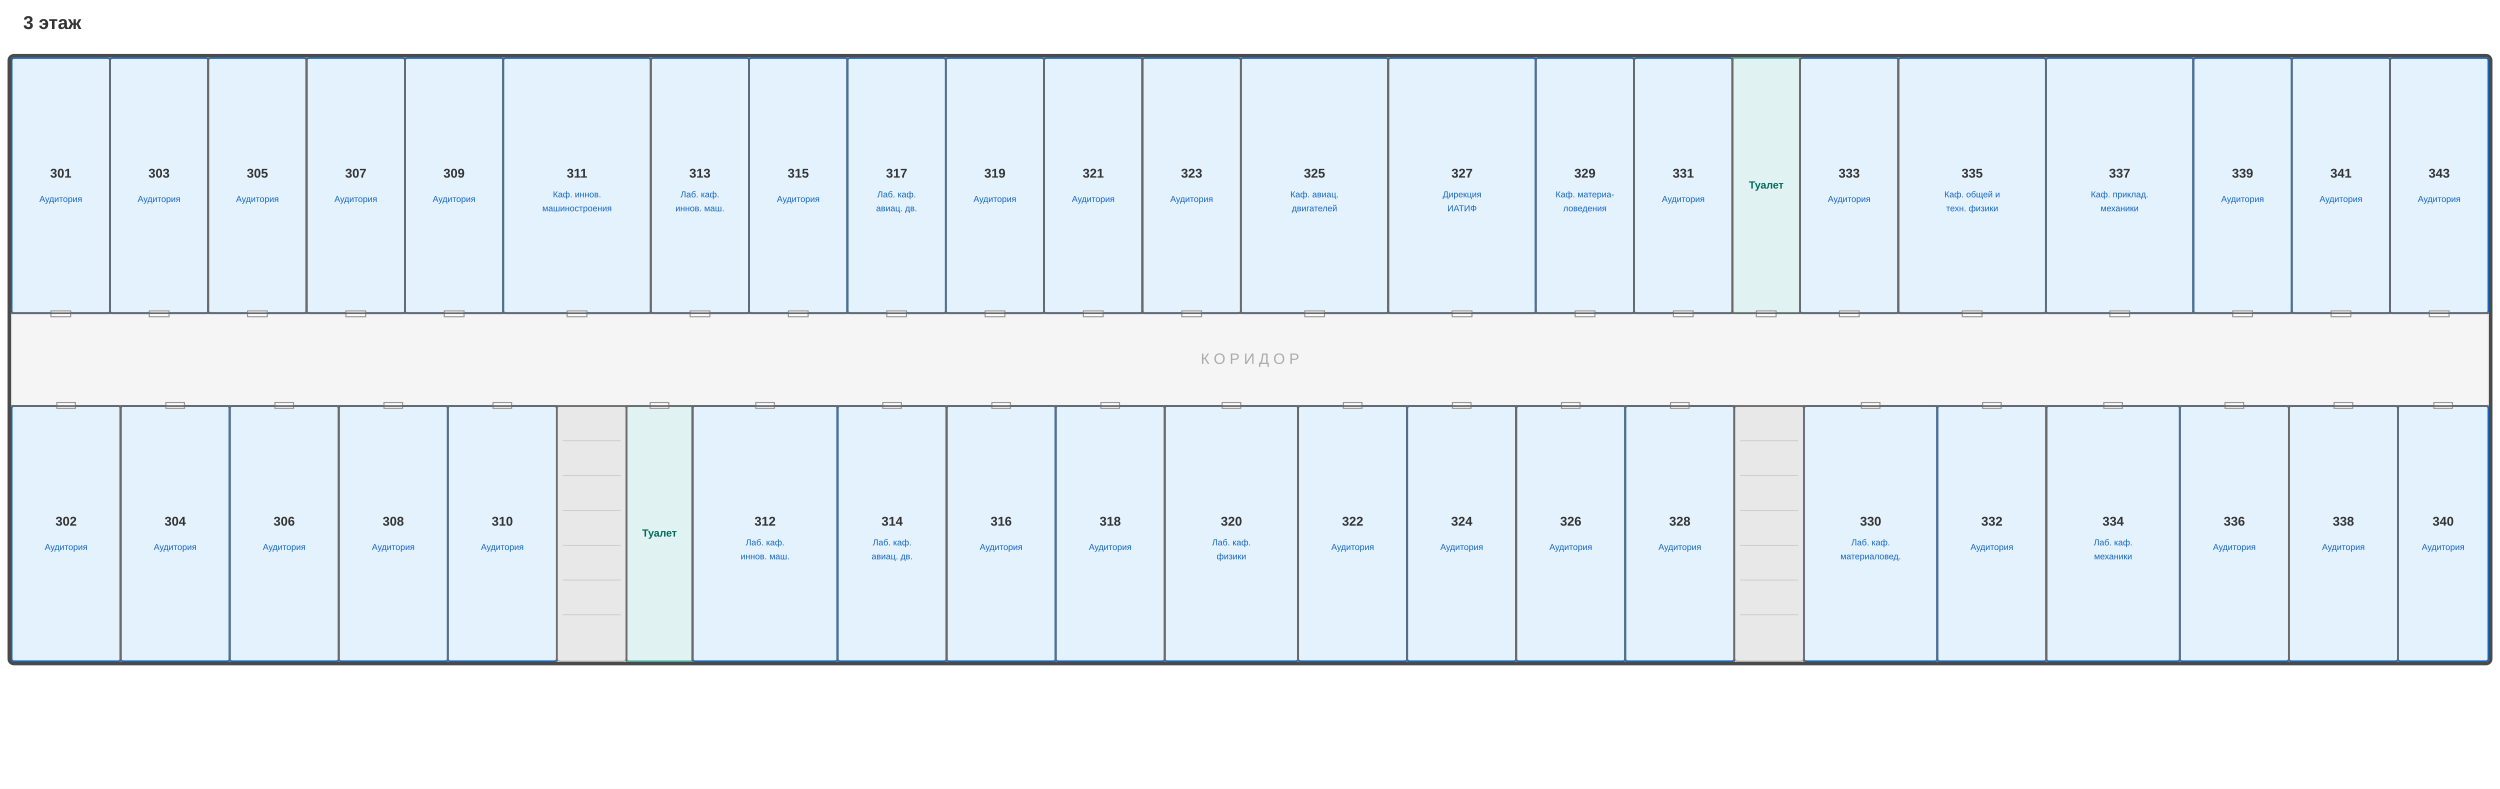
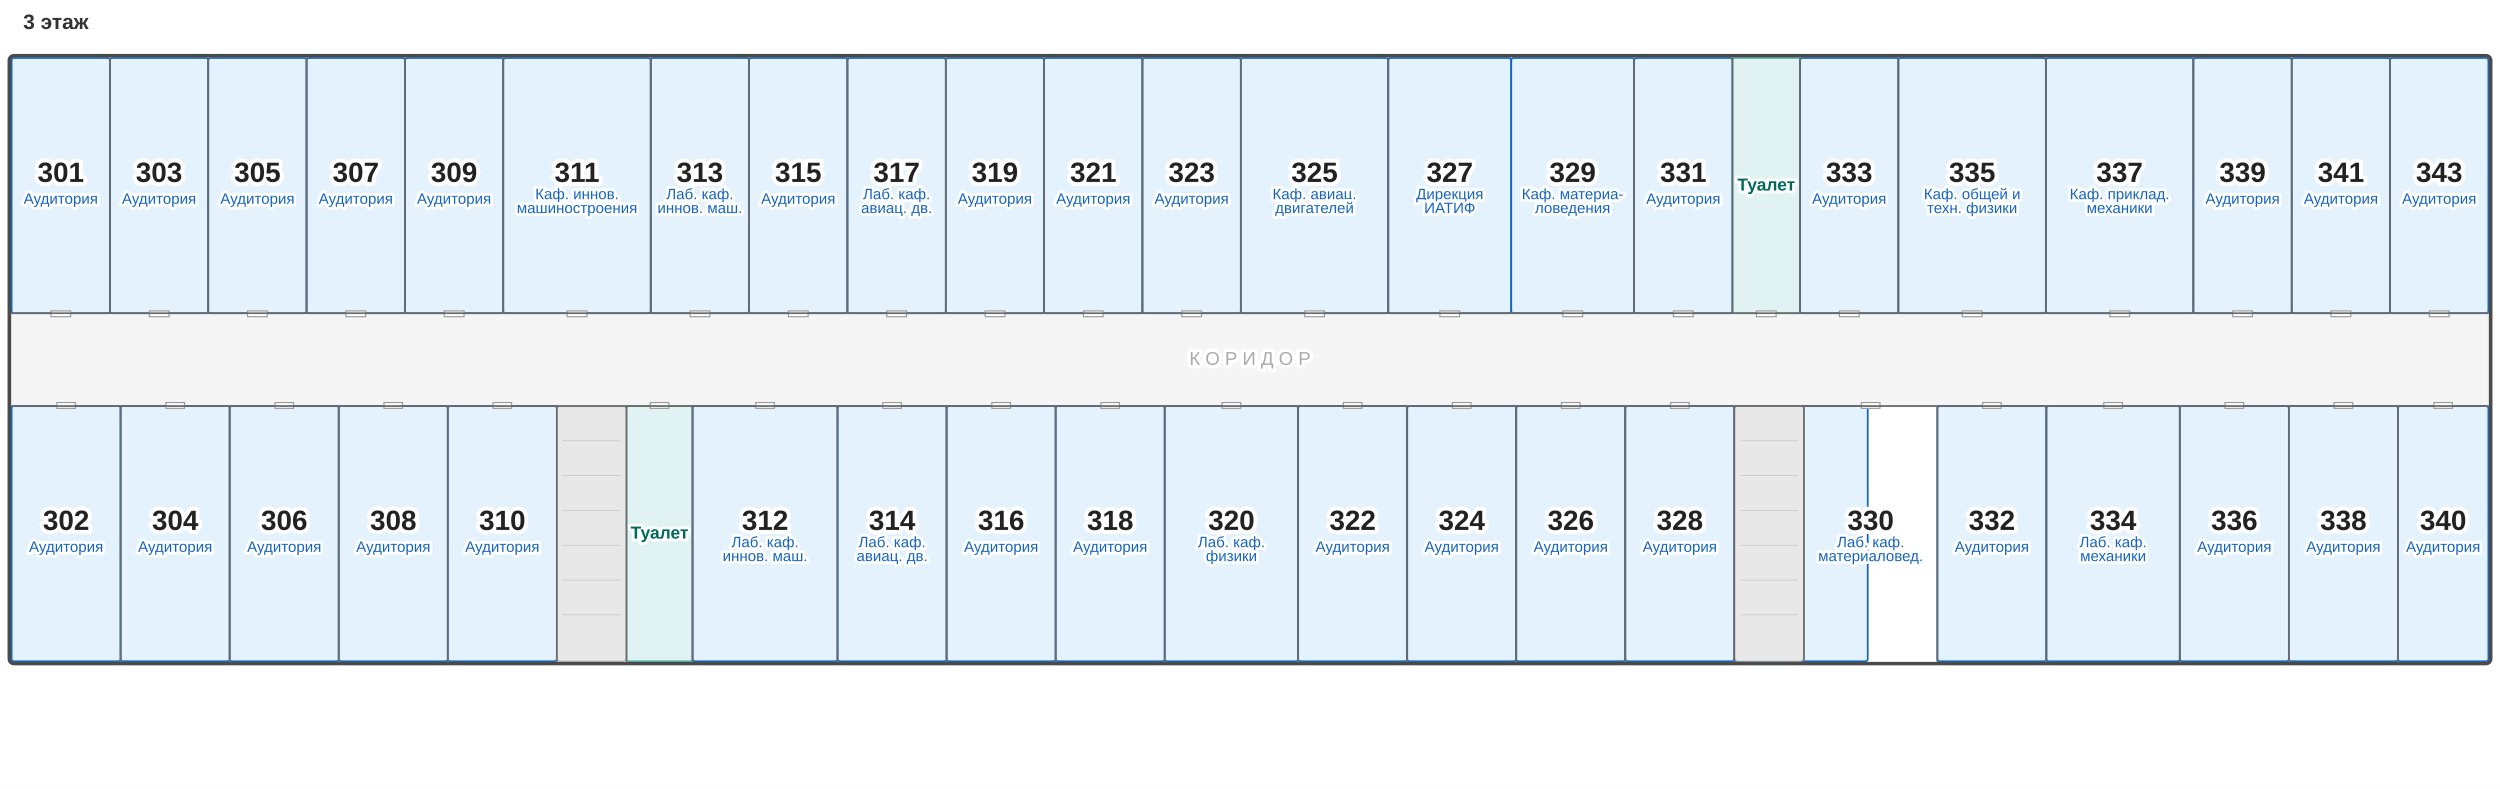
- <svg xmlns="http://www.w3.org/2000/svg" viewBox="0 0 2155 680" width="2155" height="680">
+ <svg xmlns="http://www.w3.org/2000/svg" viewBox="0 0 2155 680" preserveAspectRatio="xMidYMid meet">
  <defs>
    <style>
  .wall{fill:none;stroke:#4a4a4a;stroke-width:3;stroke-linecap:round}
  .inner-wall{fill:none;stroke:#6a6a6a;stroke-width:1.5;stroke-linecap:round}
  .room{fill:#F5F5F5;stroke:#BDBDBD;stroke-width:1;cursor:pointer;transition:fill .2s}
  .room:hover{fill:#EEEEEE}
  .room.active{fill:#E0E0E0;stroke:#757575;stroke-width:2}
  .corridor{fill:#f5f5f5;stroke:#ddd;stroke-width:1}
  .stairs{fill:#e8e8e8;stroke:#aaa;stroke-width:1}
  .toilet{fill:#E0F2F1;stroke:#4DB6AC;stroke-width:1.5;cursor:pointer;transition:fill .2s}
  .toilet:hover{fill:#B2DFDB}
  .toilet.active{fill:#80CBC4;stroke:#00897B;stroke-width:2}
  .special{fill:#FCE4EC;stroke:#F48FB1;stroke-width:1.5;cursor:pointer;transition:fill .2s}
  .special:hover{fill:#F8BBD0}
  .special.active{fill:#F48FB1;stroke:#C2185B;stroke-width:2}
  .service{fill:#fff3e0;stroke:#ffb74d;stroke-width:1}
-   .label{font-family:'Segoe UI',Arial,sans-serif;font-size:10px;fill:#333;text-anchor:middle;dominant-baseline:middle;pointer-events:none}
-   .room-num{font-family:'Segoe UI',Arial,sans-serif;font-size:11px;fill:#333;text-anchor:middle;dominant-baseline:middle;pointer-events:none;font-weight:700}
-   .dept-label{font-family:'Segoe UI',Arial,sans-serif;font-size:7.5px;fill:#555;text-anchor:middle;dominant-baseline:middle;pointer-events:none}
-   .floor-label{font-family:'Segoe UI',Arial,sans-serif;font-size:16px;fill:#333;font-weight:800}
+   .label{font-family:'Segoe UI',Arial,sans-serif;font-size:15px;fill:#333;text-anchor:middle;dominant-baseline:middle;pointer-events:none;paint-order:stroke;stroke:white;stroke-width:6px;stroke-linejoin:round}
+   .room-num{font-family:'Segoe UI',Arial,sans-serif;font-size:24px;fill:#222;text-anchor:middle;dominant-baseline:middle;pointer-events:none;font-weight:800;paint-order:stroke;stroke:white;stroke-width:7px;stroke-linejoin:round}
+   .dept-label{font-family:'Segoe UI',Arial,sans-serif;font-size:13px;fill:#444;text-anchor:middle;dominant-baseline:middle;pointer-events:none;paint-order:stroke;stroke:white;stroke-width:5px;stroke-linejoin:round}
+   .floor-label{font-family:'Segoe UI',Arial,sans-serif;font-size:18px;fill:#333;font-weight:800}
  .door{fill:#fff;stroke:#999;stroke-width:1}
  .atif-color{fill:#E3F2FD;stroke:#1565C0;stroke-width:1.5;cursor:pointer;transition:fill .2s}
  .atif-color:hover{fill:#BBDEFB}
  .atif-color.active{fill:#90CAF9;stroke:#1565C0;stroke-width:2}
  .itsu-color{fill:#E8F5E9;stroke:#2E7D32;stroke-width:1.5;cursor:pointer;transition:fill .2s}
  .itsu-color:hover{fill:#C8E6C9}
  .itsu-color.active{fill:#A5D6A7;stroke:#2E7D32;stroke-width:2}
  .ino-color{fill:#F3E5F5;stroke:#6A1B9A;stroke-width:1.5;cursor:pointer;transition:fill .2s}
  .ino-color:hover{fill:#E1BEE7}
  .ino-color.active{fill:#CE93D8;stroke:#6A1B9A;stroke-width:2}
  .lab-color{fill:#FFF8E1;stroke:#F9A825;stroke-width:1.5;cursor:pointer;transition:fill .2s}
  .lab-color:hover{fill:#FFECB3}
  .lab-color.active{fill:#FFD54F;stroke:#F9A825;stroke-width:2}
  .tech-color{fill:#ECEFF1;stroke:#546E7A;stroke-width:1.5;cursor:pointer;transition:fill .2s}
  .tech-color:hover{fill:#CFD8DC}
  .tech-color.active{fill:#B0BEC5;stroke:#546E7A;stroke-width:2}
+   
    </style>
  </defs>
  <rect width="2155" height="680" fill="white" />
  <text x="20" y="25" class="floor-label">3 этаж</text>
  <rect x="10" y="270" width="2135" height="80" class="corridor" rx="2" />
-   <text x="1077.5" y="310" class="label" style="font-size:13px;fill:#aaa">К О Р И Д О Р</text>
+   <text x="1077.5" y="310" class="label" style="font-size:16px;fill:#aaa">К О Р И Д О Р</text>
  <rect x="10.0" y="50" width="84.8" height="220" class="room atif-color" data-room="301" data-type="atif" rx="2" />
  <text x="52.4" y="150" class="room-num">301</text>
-   <text x="52.4" y="172" class="dept-label" style="fill:#1565C0;font-size:7.5px">Аудитория</text>
+   <text x="52.4" y="172" class="dept-label" style="fill:#1565C0;font-size:13px">Аудитория</text>
  <rect x="43.9" y="268" width="17.0" height="5" class="door" />
  <rect x="94.8" y="50" width="84.8" height="220" class="room atif-color" data-room="303" data-type="atif" rx="2" />
  <text x="137.1" y="150" class="room-num">303</text>
-   <text x="137.1" y="172" class="dept-label" style="fill:#1565C0;font-size:7.5px">Аудитория</text>
+   <text x="137.1" y="172" class="dept-label" style="fill:#1565C0;font-size:13px">Аудитория</text>
  <rect x="128.7" y="268" width="17.0" height="5" class="door" />
  <rect x="179.5" y="50" width="84.8" height="220" class="room atif-color" data-room="305" data-type="atif" rx="2" />
  <text x="221.9" y="150" class="room-num">305</text>
-   <text x="221.9" y="172" class="dept-label" style="fill:#1565C0;font-size:7.5px">Аудитория</text>
+   <text x="221.9" y="172" class="dept-label" style="fill:#1565C0;font-size:13px">Аудитория</text>
  <rect x="213.4" y="268" width="17.0" height="5" class="door" />
  <rect x="264.3" y="50" width="84.8" height="220" class="room atif-color" data-room="307" data-type="atif" rx="2" />
  <text x="306.7" y="150" class="room-num">307</text>
-   <text x="306.7" y="172" class="dept-label" style="fill:#1565C0;font-size:7.5px">Аудитория</text>
+   <text x="306.7" y="172" class="dept-label" style="fill:#1565C0;font-size:13px">Аудитория</text>
  <rect x="298.2" y="268" width="17.0" height="5" class="door" />
  <rect x="349.1" y="50" width="84.8" height="220" class="room atif-color" data-room="309" data-type="atif" rx="2" />
  <text x="391.4" y="150" class="room-num">309</text>
-   <text x="391.4" y="172" class="dept-label" style="fill:#1565C0;font-size:7.5px">Аудитория</text>
+   <text x="391.4" y="172" class="dept-label" style="fill:#1565C0;font-size:13px">Аудитория</text>
  <rect x="383.0" y="268" width="17.0" height="5" class="door" />
  <rect x="433.8" y="50" width="127.1" height="220" class="room atif-color" data-room="311" data-type="atif" rx="2" />
  <text x="497.4" y="150" class="room-num">311</text>
-   <text x="497.4" y="168" class="dept-label" style="fill:#1565C0;font-size:7.5px">Каф. иннов.</text>
-   <text x="497.4" y="180" class="dept-label" style="fill:#1565C0;font-size:7.5px">машиностроения</text>
+   <text x="497.4" y="168" class="dept-label" style="fill:#1565C0;font-size:13px">Каф. иннов.</text>
+   <text x="497.4" y="180" class="dept-label" style="fill:#1565C0;font-size:13px">машиностроения</text>
  <rect x="488.9" y="268" width="17.0" height="5" class="door" />
  <rect x="561.0" y="50" width="84.8" height="220" class="room atif-color" data-room="313" data-type="atif" rx="2" />
  <text x="603.3" y="150" class="room-num">313</text>
-   <text x="603.3" y="168" class="dept-label" style="fill:#1565C0;font-size:7.5px">Лаб. каф.</text>
-   <text x="603.3" y="180" class="dept-label" style="fill:#1565C0;font-size:7.5px">иннов. маш.</text>
+   <text x="603.3" y="168" class="dept-label" style="fill:#1565C0;font-size:13px">Лаб. каф.</text>
+   <text x="603.3" y="180" class="dept-label" style="fill:#1565C0;font-size:13px">иннов. маш.</text>
  <rect x="594.9" y="268" width="17.0" height="5" class="door" />
  <rect x="645.7" y="50" width="84.8" height="220" class="room atif-color" data-room="315" data-type="atif" rx="2" />
  <text x="688.1" y="150" class="room-num">315</text>
-   <text x="688.1" y="172" class="dept-label" style="fill:#1565C0;font-size:7.5px">Аудитория</text>
+   <text x="688.1" y="172" class="dept-label" style="fill:#1565C0;font-size:13px">Аудитория</text>
  <rect x="679.6" y="268" width="17.0" height="5" class="door" />
  <rect x="730.5" y="50" width="84.8" height="220" class="room atif-color" data-room="317" data-type="atif" rx="2" />
  <text x="772.9" y="150" class="room-num">317</text>
-   <text x="772.9" y="168" class="dept-label" style="fill:#1565C0;font-size:7.5px">Лаб. каф.</text>
-   <text x="772.9" y="180" class="dept-label" style="fill:#1565C0;font-size:7.5px">авиац. дв.</text>
+   <text x="772.9" y="168" class="dept-label" style="fill:#1565C0;font-size:13px">Лаб. каф.</text>
+   <text x="772.9" y="180" class="dept-label" style="fill:#1565C0;font-size:13px">авиац. дв.</text>
  <rect x="764.4" y="268" width="17.0" height="5" class="door" />
  <rect x="815.3" y="50" width="84.8" height="220" class="room atif-color" data-room="319" data-type="atif" rx="2" />
  <text x="857.6" y="150" class="room-num">319</text>
-   <text x="857.6" y="172" class="dept-label" style="fill:#1565C0;font-size:7.5px">Аудитория</text>
+   <text x="857.6" y="172" class="dept-label" style="fill:#1565C0;font-size:13px">Аудитория</text>
  <rect x="849.2" y="268" width="17.0" height="5" class="door" />
  <rect x="900.0" y="50" width="84.8" height="220" class="room atif-color" data-room="321" data-type="atif" rx="2" />
  <text x="942.4" y="150" class="room-num">321</text>
-   <text x="942.4" y="172" class="dept-label" style="fill:#1565C0;font-size:7.5px">Аудитория</text>
+   <text x="942.4" y="172" class="dept-label" style="fill:#1565C0;font-size:13px">Аудитория</text>
  <rect x="933.9" y="268" width="17.0" height="5" class="door" />
  <rect x="984.8" y="50" width="84.8" height="220" class="room atif-color" data-room="323" data-type="atif" rx="2" />
  <text x="1027.2" y="150" class="room-num">323</text>
-   <text x="1027.2" y="172" class="dept-label" style="fill:#1565C0;font-size:7.5px">Аудитория</text>
+   <text x="1027.2" y="172" class="dept-label" style="fill:#1565C0;font-size:13px">Аудитория</text>
  <rect x="1018.7" y="268" width="17.0" height="5" class="door" />
  <rect x="1069.6" y="50" width="127.1" height="220" class="room atif-color" data-room="325" data-type="atif" rx="2" />
  <text x="1133.1" y="150" class="room-num">325</text>
-   <text x="1133.1" y="168" class="dept-label" style="fill:#1565C0;font-size:7.5px">Каф. авиац.</text>
-   <text x="1133.1" y="180" class="dept-label" style="fill:#1565C0;font-size:7.5px">двигателей</text>
+   <text x="1133.1" y="168" class="dept-label" style="fill:#1565C0;font-size:13px">Каф. авиац.</text>
+   <text x="1133.1" y="180" class="dept-label" style="fill:#1565C0;font-size:13px">двигателей</text>
  <rect x="1124.7" y="268" width="17.0" height="5" class="door" />
-   <rect x="1196.7" y="50" width="127.1" height="220" class="room atif-color" data-room="327" data-type="atif" rx="2" />
-   <text x="1260.3" y="150" class="room-num">327</text>
-   <text x="1260.3" y="168" class="dept-label" style="fill:#1565C0;font-size:7.5px">Дирекция</text>
-   <text x="1260.3" y="180" class="dept-label" style="fill:#1565C0;font-size:7.5px">ИАТИФ</text>
-   <rect x="1251.8" y="268" width="17.0" height="5" class="door" />
-   <rect x="1323.8" y="50" width="84.8" height="220" class="room atif-color" data-room="329" data-type="atif" rx="2" />
-   <text x="1366.2" y="150" class="room-num">329</text>
-   <text x="1366.2" y="168" class="dept-label" style="fill:#1565C0;font-size:7.5px">Каф. материа-</text>
-   <text x="1366.2" y="180" class="dept-label" style="fill:#1565C0;font-size:7.5px">ловедения</text>
-   <rect x="1357.8" y="268" width="17.0" height="5" class="door" />
+   <rect x="1196.7" y="50" width="106.0" height="220" class="room atif-color" data-room="327" data-type="atif" rx="2" />
+   <text x="1249.7" y="150" class="room-num">327</text>
+   <text x="1249.7" y="168" class="dept-label" style="fill:#1565C0;font-size:13px">Дирекция</text>
+   <text x="1249.7" y="180" class="dept-label" style="fill:#1565C0;font-size:13px">ИАТИФ</text>
+   <rect x="1241.2" y="268" width="17.0" height="5" class="door" />
+   <rect x="1302.7" y="50" width="106.0" height="220" class="room atif-color" data-room="329" data-type="atif" rx="2" />
+   <text x="1355.6" y="150" class="room-num">329</text>
+   <text x="1355.6" y="168" class="dept-label" style="fill:#1565C0;font-size:13px">Каф. материа-</text>
+   <text x="1355.6" y="180" class="dept-label" style="fill:#1565C0;font-size:13px">ловедения</text>
+   <rect x="1347.2" y="268" width="17.0" height="5" class="door" />
  <rect x="1408.6" y="50" width="84.8" height="220" class="room atif-color" data-room="331" data-type="atif" rx="2" />
  <text x="1451.0" y="150" class="room-num">331</text>
-   <text x="1451.0" y="172" class="dept-label" style="fill:#1565C0;font-size:7.5px">Аудитория</text>
+   <text x="1451.0" y="172" class="dept-label" style="fill:#1565C0;font-size:13px">Аудитория</text>
  <rect x="1442.5" y="268" width="17.0" height="5" class="door" />
  <rect x="1493.4" y="50" width="58.3" height="220" class="toilet" data-type="toilet" rx="2" />
-   <text x="1522.5" y="160" class="dept-label" style="fill:#00695C;font-size:9px;font-weight:600">Туалет</text>
+   <text x="1522.5" y="160" class="dept-label" style="fill:#00695C;font-size:15px;font-weight:600">Туалет</text>
  <rect x="1514.0" y="268" width="17.0" height="5" class="door" />
  <rect x="1551.7" y="50" width="84.8" height="220" class="room atif-color" data-room="333" data-type="atif" rx="2" />
  <text x="1594.0" y="150" class="room-num">333</text>
-   <text x="1594.0" y="172" class="dept-label" style="fill:#1565C0;font-size:7.5px">Аудитория</text>
+   <text x="1594.0" y="172" class="dept-label" style="fill:#1565C0;font-size:13px">Аудитория</text>
  <rect x="1585.6" y="268" width="17.0" height="5" class="door" />
  <rect x="1636.4" y="50" width="127.1" height="220" class="room atif-color" data-room="335" data-type="atif" rx="2" />
  <text x="1700.0" y="150" class="room-num">335</text>
-   <text x="1700.0" y="168" class="dept-label" style="fill:#1565C0;font-size:7.5px">Каф. общей и</text>
-   <text x="1700.0" y="180" class="dept-label" style="fill:#1565C0;font-size:7.5px">техн. физики</text>
+   <text x="1700.0" y="168" class="dept-label" style="fill:#1565C0;font-size:13px">Каф. общей и</text>
+   <text x="1700.0" y="180" class="dept-label" style="fill:#1565C0;font-size:13px">техн. физики</text>
  <rect x="1691.5" y="268" width="17.0" height="5" class="door" />
  <rect x="1763.6" y="50" width="127.1" height="220" class="room atif-color" data-room="337" data-type="atif" rx="2" />
  <text x="1827.1" y="150" class="room-num">337</text>
-   <text x="1827.1" y="168" class="dept-label" style="fill:#1565C0;font-size:7.5px">Каф. приклад.</text>
-   <text x="1827.1" y="180" class="dept-label" style="fill:#1565C0;font-size:7.5px">механики</text>
+   <text x="1827.1" y="168" class="dept-label" style="fill:#1565C0;font-size:13px">Каф. приклад.</text>
+   <text x="1827.1" y="180" class="dept-label" style="fill:#1565C0;font-size:13px">механики</text>
  <rect x="1818.7" y="268" width="17.0" height="5" class="door" />
  <rect x="1890.7" y="50" width="84.8" height="220" class="room atif-color" data-room="339" data-type="atif" rx="2" />
  <text x="1933.1" y="150" class="room-num">339</text>
-   <text x="1933.1" y="172" class="dept-label" style="fill:#1565C0;font-size:7.5px">Аудитория</text>
+   <text x="1933.1" y="172" class="dept-label" style="fill:#1565C0;font-size:13px">Аудитория</text>
  <rect x="1924.6" y="268" width="17.0" height="5" class="door" />
  <rect x="1975.5" y="50" width="84.8" height="220" class="room atif-color" data-room="341" data-type="atif" rx="2" />
  <text x="2017.9" y="150" class="room-num">341</text>
-   <text x="2017.9" y="172" class="dept-label" style="fill:#1565C0;font-size:7.5px">Аудитория</text>
+   <text x="2017.9" y="172" class="dept-label" style="fill:#1565C0;font-size:13px">Аудитория</text>
  <rect x="2009.4" y="268" width="17.0" height="5" class="door" />
  <rect x="2060.2" y="50" width="84.8" height="220" class="room atif-color" data-room="343" data-type="atif" rx="2" />
  <text x="2102.6" y="150" class="room-num">343</text>
-   <text x="2102.6" y="172" class="dept-label" style="fill:#1565C0;font-size:7.5px">Аудитория</text>
+   <text x="2102.6" y="172" class="dept-label" style="fill:#1565C0;font-size:13px">Аудитория</text>
  <rect x="2094.1" y="268" width="17.0" height="5" class="door" />
  <rect x="10.0" y="350" width="94" height="220" class="room atif-color" data-room="302" data-type="atif" rx="2" />
  <text x="57.0" y="450" class="room-num">302</text>
-   <text x="57.0" y="472" class="dept-label" style="fill:#1565C0;font-size:7.5px">Аудитория</text>
+   <text x="57.0" y="472" class="dept-label" style="fill:#1565C0;font-size:13px">Аудитория</text>
  <rect x="49.0" y="347" width="16" height="5" class="door" />
  <rect x="104.0" y="350" width="94" height="220" class="room atif-color" data-room="304" data-type="atif" rx="2" />
  <text x="151.0" y="450" class="room-num">304</text>
-   <text x="151.0" y="472" class="dept-label" style="fill:#1565C0;font-size:7.5px">Аудитория</text>
+   <text x="151.0" y="472" class="dept-label" style="fill:#1565C0;font-size:13px">Аудитория</text>
  <rect x="143.0" y="347" width="16" height="5" class="door" />
  <rect x="198.0" y="350" width="94" height="220" class="room atif-color" data-room="306" data-type="atif" rx="2" />
  <text x="245.0" y="450" class="room-num">306</text>
-   <text x="245.0" y="472" class="dept-label" style="fill:#1565C0;font-size:7.5px">Аудитория</text>
+   <text x="245.0" y="472" class="dept-label" style="fill:#1565C0;font-size:13px">Аудитория</text>
  <rect x="237.0" y="347" width="16" height="5" class="door" />
  <rect x="292.0" y="350" width="94" height="220" class="room atif-color" data-room="308" data-type="atif" rx="2" />
  <text x="339.0" y="450" class="room-num">308</text>
-   <text x="339.0" y="472" class="dept-label" style="fill:#1565C0;font-size:7.5px">Аудитория</text>
+   <text x="339.0" y="472" class="dept-label" style="fill:#1565C0;font-size:13px">Аудитория</text>
  <rect x="331.0" y="347" width="16" height="5" class="door" />
  <rect x="386.0" y="350" width="94" height="220" class="room atif-color" data-room="310" data-type="atif" rx="2" />
  <text x="433.0" y="450" class="room-num">310</text>
-   <text x="433.0" y="472" class="dept-label" style="fill:#1565C0;font-size:7.5px">Аудитория</text>
+   <text x="433.0" y="472" class="dept-label" style="fill:#1565C0;font-size:13px">Аудитория</text>
  <rect x="425.0" y="347" width="16" height="5" class="door" />
  <rect x="540" y="350" width="57" height="220" class="toilet" data-type="toilet" rx="2" />
-   <text x="568.5" y="460" class="dept-label" style="fill:#00695C;font-size:9px;font-weight:600">Туалет</text>
+   <text x="568.5" y="460" class="dept-label" style="fill:#00695C;font-size:15px;font-weight:600">Туалет</text>
  <rect x="560.5" y="347" width="16" height="5" class="door" />
  <rect x="597" y="350" width="125" height="220" class="room atif-color" data-room="312" data-type="atif" rx="2" />
  <text x="659.5" y="450" class="room-num">312</text>
-   <text x="659.5" y="468" class="dept-label" style="fill:#1565C0;font-size:7.5px">Лаб. каф.</text>
-   <text x="659.5" y="480" class="dept-label" style="fill:#1565C0;font-size:7.5px">иннов. маш.</text>
+   <text x="659.5" y="468" class="dept-label" style="fill:#1565C0;font-size:13px">Лаб. каф.</text>
+   <text x="659.5" y="480" class="dept-label" style="fill:#1565C0;font-size:13px">иннов. маш.</text>
  <rect x="651.5" y="347" width="16" height="5" class="door" />
  <rect x="722" y="350" width="94" height="220" class="room atif-color" data-room="314" data-type="atif" rx="2" />
  <text x="769" y="450" class="room-num">314</text>
-   <text x="769" y="468" class="dept-label" style="fill:#1565C0;font-size:7.5px">Лаб. каф.</text>
-   <text x="769" y="480" class="dept-label" style="fill:#1565C0;font-size:7.5px">авиац. дв.</text>
+   <text x="769" y="468" class="dept-label" style="fill:#1565C0;font-size:13px">Лаб. каф.</text>
+   <text x="769" y="480" class="dept-label" style="fill:#1565C0;font-size:13px">авиац. дв.</text>
  <rect x="761" y="347" width="16" height="5" class="door" />
  <rect x="816" y="350" width="94" height="220" class="room atif-color" data-room="316" data-type="atif" rx="2" />
  <text x="863" y="450" class="room-num">316</text>
-   <text x="863" y="472" class="dept-label" style="fill:#1565C0;font-size:7.5px">Аудитория</text>
+   <text x="863" y="472" class="dept-label" style="fill:#1565C0;font-size:13px">Аудитория</text>
  <rect x="855" y="347" width="16" height="5" class="door" />
  <rect x="910" y="350" width="94" height="220" class="room atif-color" data-room="318" data-type="atif" rx="2" />
  <text x="957" y="450" class="room-num">318</text>
-   <text x="957" y="472" class="dept-label" style="fill:#1565C0;font-size:7.5px">Аудитория</text>
+   <text x="957" y="472" class="dept-label" style="fill:#1565C0;font-size:13px">Аудитория</text>
  <rect x="949" y="347" width="16" height="5" class="door" />
  <rect x="1004" y="350" width="115" height="220" class="room atif-color" data-room="320" data-type="atif" rx="2" />
  <text x="1061.5" y="450" class="room-num">320</text>
-   <text x="1061.5" y="468" class="dept-label" style="fill:#1565C0;font-size:7.5px">Лаб. каф.</text>
-   <text x="1061.5" y="480" class="dept-label" style="fill:#1565C0;font-size:7.5px">физики</text>
+   <text x="1061.5" y="468" class="dept-label" style="fill:#1565C0;font-size:13px">Лаб. каф.</text>
+   <text x="1061.5" y="480" class="dept-label" style="fill:#1565C0;font-size:13px">физики</text>
  <rect x="1053.5" y="347" width="16" height="5" class="door" />
  <rect x="1119" y="350" width="94" height="220" class="room atif-color" data-room="322" data-type="atif" rx="2" />
  <text x="1166" y="450" class="room-num">322</text>
-   <text x="1166" y="472" class="dept-label" style="fill:#1565C0;font-size:7.5px">Аудитория</text>
+   <text x="1166" y="472" class="dept-label" style="fill:#1565C0;font-size:13px">Аудитория</text>
  <rect x="1158" y="347" width="16" height="5" class="door" />
  <rect x="1213" y="350" width="94" height="220" class="room atif-color" data-room="324" data-type="atif" rx="2" />
  <text x="1260" y="450" class="room-num">324</text>
-   <text x="1260" y="472" class="dept-label" style="fill:#1565C0;font-size:7.5px">Аудитория</text>
+   <text x="1260" y="472" class="dept-label" style="fill:#1565C0;font-size:13px">Аудитория</text>
  <rect x="1252" y="347" width="16" height="5" class="door" />
  <rect x="1307" y="350" width="94" height="220" class="room atif-color" data-room="326" data-type="atif" rx="2" />
  <text x="1354" y="450" class="room-num">326</text>
-   <text x="1354" y="472" class="dept-label" style="fill:#1565C0;font-size:7.5px">Аудитория</text>
+   <text x="1354" y="472" class="dept-label" style="fill:#1565C0;font-size:13px">Аудитория</text>
  <rect x="1346" y="347" width="16" height="5" class="door" />
  <rect x="1401" y="350" width="94" height="220" class="room atif-color" data-room="328" data-type="atif" rx="2" />
  <text x="1448" y="450" class="room-num">328</text>
-   <text x="1448" y="472" class="dept-label" style="fill:#1565C0;font-size:7.5px">Аудитория</text>
+   <text x="1448" y="472" class="dept-label" style="fill:#1565C0;font-size:13px">Аудитория</text>
  <rect x="1440" y="347" width="16" height="5" class="door" />
-   <rect x="1555.0" y="350" width="115" height="220" class="room atif-color" data-room="330" data-type="atif" rx="2" />
+   <rect x="1495" y="350" width="115" height="220" class="room atif-color" data-room="330" data-type="atif" rx="2" />
  <text x="1612.5" y="450" class="room-num">330</text>
-   <text x="1612.5" y="468" class="dept-label" style="fill:#1565C0;font-size:7.5px">Лаб. каф.</text>
-   <text x="1612.5" y="480" class="dept-label" style="fill:#1565C0;font-size:7.5px">материаловед.</text>
+   <text x="1612.5" y="468" class="dept-label" style="fill:#1565C0;font-size:13px">Лаб. каф.</text>
+   <text x="1612.5" y="480" class="dept-label" style="fill:#1565C0;font-size:13px">материаловед.</text>
  <rect x="1604.5" y="347" width="16" height="5" class="door" />
  <rect x="1670.0" y="350" width="94" height="220" class="room atif-color" data-room="332" data-type="atif" rx="2" />
  <text x="1717.0" y="450" class="room-num">332</text>
-   <text x="1717.0" y="472" class="dept-label" style="fill:#1565C0;font-size:7.5px">Аудитория</text>
+   <text x="1717.0" y="472" class="dept-label" style="fill:#1565C0;font-size:13px">Аудитория</text>
  <rect x="1709.0" y="347" width="16" height="5" class="door" />
  <rect x="1764.0" y="350" width="115" height="220" class="room atif-color" data-room="334" data-type="atif" rx="2" />
  <text x="1821.5" y="450" class="room-num">334</text>
-   <text x="1821.5" y="468" class="dept-label" style="fill:#1565C0;font-size:7.5px">Лаб. каф.</text>
-   <text x="1821.5" y="480" class="dept-label" style="fill:#1565C0;font-size:7.5px">механики</text>
+   <text x="1821.5" y="468" class="dept-label" style="fill:#1565C0;font-size:13px">Лаб. каф.</text>
+   <text x="1821.5" y="480" class="dept-label" style="fill:#1565C0;font-size:13px">механики</text>
  <rect x="1813.5" y="347" width="16" height="5" class="door" />
  <rect x="1879.0" y="350" width="94" height="220" class="room atif-color" data-room="336" data-type="atif" rx="2" />
  <text x="1926.0" y="450" class="room-num">336</text>
-   <text x="1926.0" y="472" class="dept-label" style="fill:#1565C0;font-size:7.5px">Аудитория</text>
+   <text x="1926.0" y="472" class="dept-label" style="fill:#1565C0;font-size:13px">Аудитория</text>
  <rect x="1918.0" y="347" width="16" height="5" class="door" />
  <rect x="1973.0" y="350" width="94" height="220" class="room atif-color" data-room="338" data-type="atif" rx="2" />
  <text x="2020.0" y="450" class="room-num">338</text>
-   <text x="2020.0" y="472" class="dept-label" style="fill:#1565C0;font-size:7.5px">Аудитория</text>
+   <text x="2020.0" y="472" class="dept-label" style="fill:#1565C0;font-size:13px">Аудитория</text>
  <rect x="2012.0" y="347" width="16" height="5" class="door" />
  <rect x="2067.0" y="350" width="78" height="220" class="room atif-color" data-room="340" data-type="atif" rx="2" />
  <text x="2106.0" y="450" class="room-num">340</text>
-   <text x="2106.0" y="472" class="dept-label" style="fill:#1565C0;font-size:7.5px">Аудитория</text>
+   <text x="2106.0" y="472" class="dept-label" style="fill:#1565C0;font-size:13px">Аудитория</text>
  <rect x="2098.0" y="347" width="16" height="5" class="door" />
  <rect x="480" y="350" width="60" height="220" class="stairs" data-type="stairs" rx="3" />
  <text x="510" y="460" class="label" style="font-size:14px;fill:#666;transform:rotate(-90deg);transform-origin:510px 460px;transform-box:view-box">Лестница</text>
  <line x1="485" y1="380" x2="535" y2="380" stroke="#bbb" stroke-width="0.5" />
  <line x1="485" y1="410" x2="535" y2="410" stroke="#bbb" stroke-width="0.5" />
  <line x1="485" y1="440" x2="535" y2="440" stroke="#bbb" stroke-width="0.5" />
  <line x1="485" y1="470" x2="535" y2="470" stroke="#bbb" stroke-width="0.5" />
  <line x1="485" y1="500" x2="535" y2="500" stroke="#bbb" stroke-width="0.5" />
  <line x1="485" y1="530" x2="535" y2="530" stroke="#bbb" stroke-width="0.5" />
  <rect x="1495" y="350" width="60" height="220" class="stairs" data-type="stairs" rx="3" />
  <text x="1525" y="460" class="label" style="font-size:14px;fill:#666;transform:rotate(-90deg);transform-origin:1525px 460px;transform-box:view-box">Лестница</text>
  <line x1="1500" y1="380" x2="1550" y2="380" stroke="#bbb" stroke-width="0.5" />
  <line x1="1500" y1="410" x2="1550" y2="410" stroke="#bbb" stroke-width="0.5" />
  <line x1="1500" y1="440" x2="1550" y2="440" stroke="#bbb" stroke-width="0.5" />
  <line x1="1500" y1="470" x2="1550" y2="470" stroke="#bbb" stroke-width="0.5" />
  <line x1="1500" y1="500" x2="1550" y2="500" stroke="#bbb" stroke-width="0.5" />
  <line x1="1500" y1="530" x2="1550" y2="530" stroke="#bbb" stroke-width="0.5" />
  <rect x="8" y="48" width="2139" height="524" class="wall" rx="4" />
  <line x1="10" y1="270" x2="2145" y2="270" class="inner-wall" />
  <line x1="10" y1="350" x2="2145" y2="350" class="inner-wall" />
  <line x1="94.8" y1="50" x2="94.8" y2="270" class="inner-wall" />
  <line x1="179.5" y1="50" x2="179.5" y2="270" class="inner-wall" />
  <line x1="264.3" y1="50" x2="264.3" y2="270" class="inner-wall" />
  <line x1="349.1" y1="50" x2="349.1" y2="270" class="inner-wall" />
  <line x1="433.8" y1="50" x2="433.8" y2="270" class="inner-wall" />
  <line x1="561.0" y1="50" x2="561.0" y2="270" class="inner-wall" />
  <line x1="645.7" y1="50" x2="645.7" y2="270" class="inner-wall" />
  <line x1="730.5" y1="50" x2="730.5" y2="270" class="inner-wall" />
  <line x1="815.3" y1="50" x2="815.3" y2="270" class="inner-wall" />
  <line x1="900.0" y1="50" x2="900.0" y2="270" class="inner-wall" />
  <line x1="984.8" y1="50" x2="984.8" y2="270" class="inner-wall" />
  <line x1="1069.6" y1="50" x2="1069.6" y2="270" class="inner-wall" />
  <line x1="1196.7" y1="50" x2="1196.7" y2="270" class="inner-wall" />
-   <line x1="1323.8" y1="50" x2="1323.8" y2="270" class="inner-wall" />
  <line x1="1408.6" y1="50" x2="1408.6" y2="270" class="inner-wall" />
  <line x1="1493.4" y1="50" x2="1493.4" y2="270" class="inner-wall" />
  <line x1="1551.7" y1="50" x2="1551.7" y2="270" class="inner-wall" />
  <line x1="1636.4" y1="50" x2="1636.4" y2="270" class="inner-wall" />
  <line x1="1763.6" y1="50" x2="1763.6" y2="270" class="inner-wall" />
  <line x1="1890.7" y1="50" x2="1890.7" y2="270" class="inner-wall" />
  <line x1="1975.5" y1="50" x2="1975.5" y2="270" class="inner-wall" />
  <line x1="2060.2" y1="50" x2="2060.2" y2="270" class="inner-wall" />
  <line x1="104.0" y1="350" x2="104.0" y2="570" class="inner-wall" />
  <line x1="198.0" y1="350" x2="198.0" y2="570" class="inner-wall" />
  <line x1="292.0" y1="350" x2="292.0" y2="570" class="inner-wall" />
  <line x1="386.0" y1="350" x2="386.0" y2="570" class="inner-wall" />
  <line x1="540" y1="350" x2="540" y2="570" class="inner-wall" />
  <line x1="597" y1="350" x2="597" y2="570" class="inner-wall" />
  <line x1="722" y1="350" x2="722" y2="570" class="inner-wall" />
  <line x1="816" y1="350" x2="816" y2="570" class="inner-wall" />
  <line x1="910" y1="350" x2="910" y2="570" class="inner-wall" />
  <line x1="1004" y1="350" x2="1004" y2="570" class="inner-wall" />
  <line x1="1119" y1="350" x2="1119" y2="570" class="inner-wall" />
  <line x1="1213" y1="350" x2="1213" y2="570" class="inner-wall" />
  <line x1="1307" y1="350" x2="1307" y2="570" class="inner-wall" />
  <line x1="1401" y1="350" x2="1401" y2="570" class="inner-wall" />
  <line x1="1495" y1="350" x2="1495" y2="570" class="inner-wall" />
  <line x1="1670.0" y1="350" x2="1670.0" y2="570" class="inner-wall" />
  <line x1="1764.0" y1="350" x2="1764.0" y2="570" class="inner-wall" />
  <line x1="1879.0" y1="350" x2="1879.0" y2="570" class="inner-wall" />
  <line x1="1973.0" y1="350" x2="1973.0" y2="570" class="inner-wall" />
  <line x1="2067.0" y1="350" x2="2067.0" y2="570" class="inner-wall" />
  <line x1="480" y1="350" x2="480" y2="570" class="inner-wall" />
  <line x1="1555" y1="350" x2="1555" y2="570" class="inner-wall" />
</svg>
